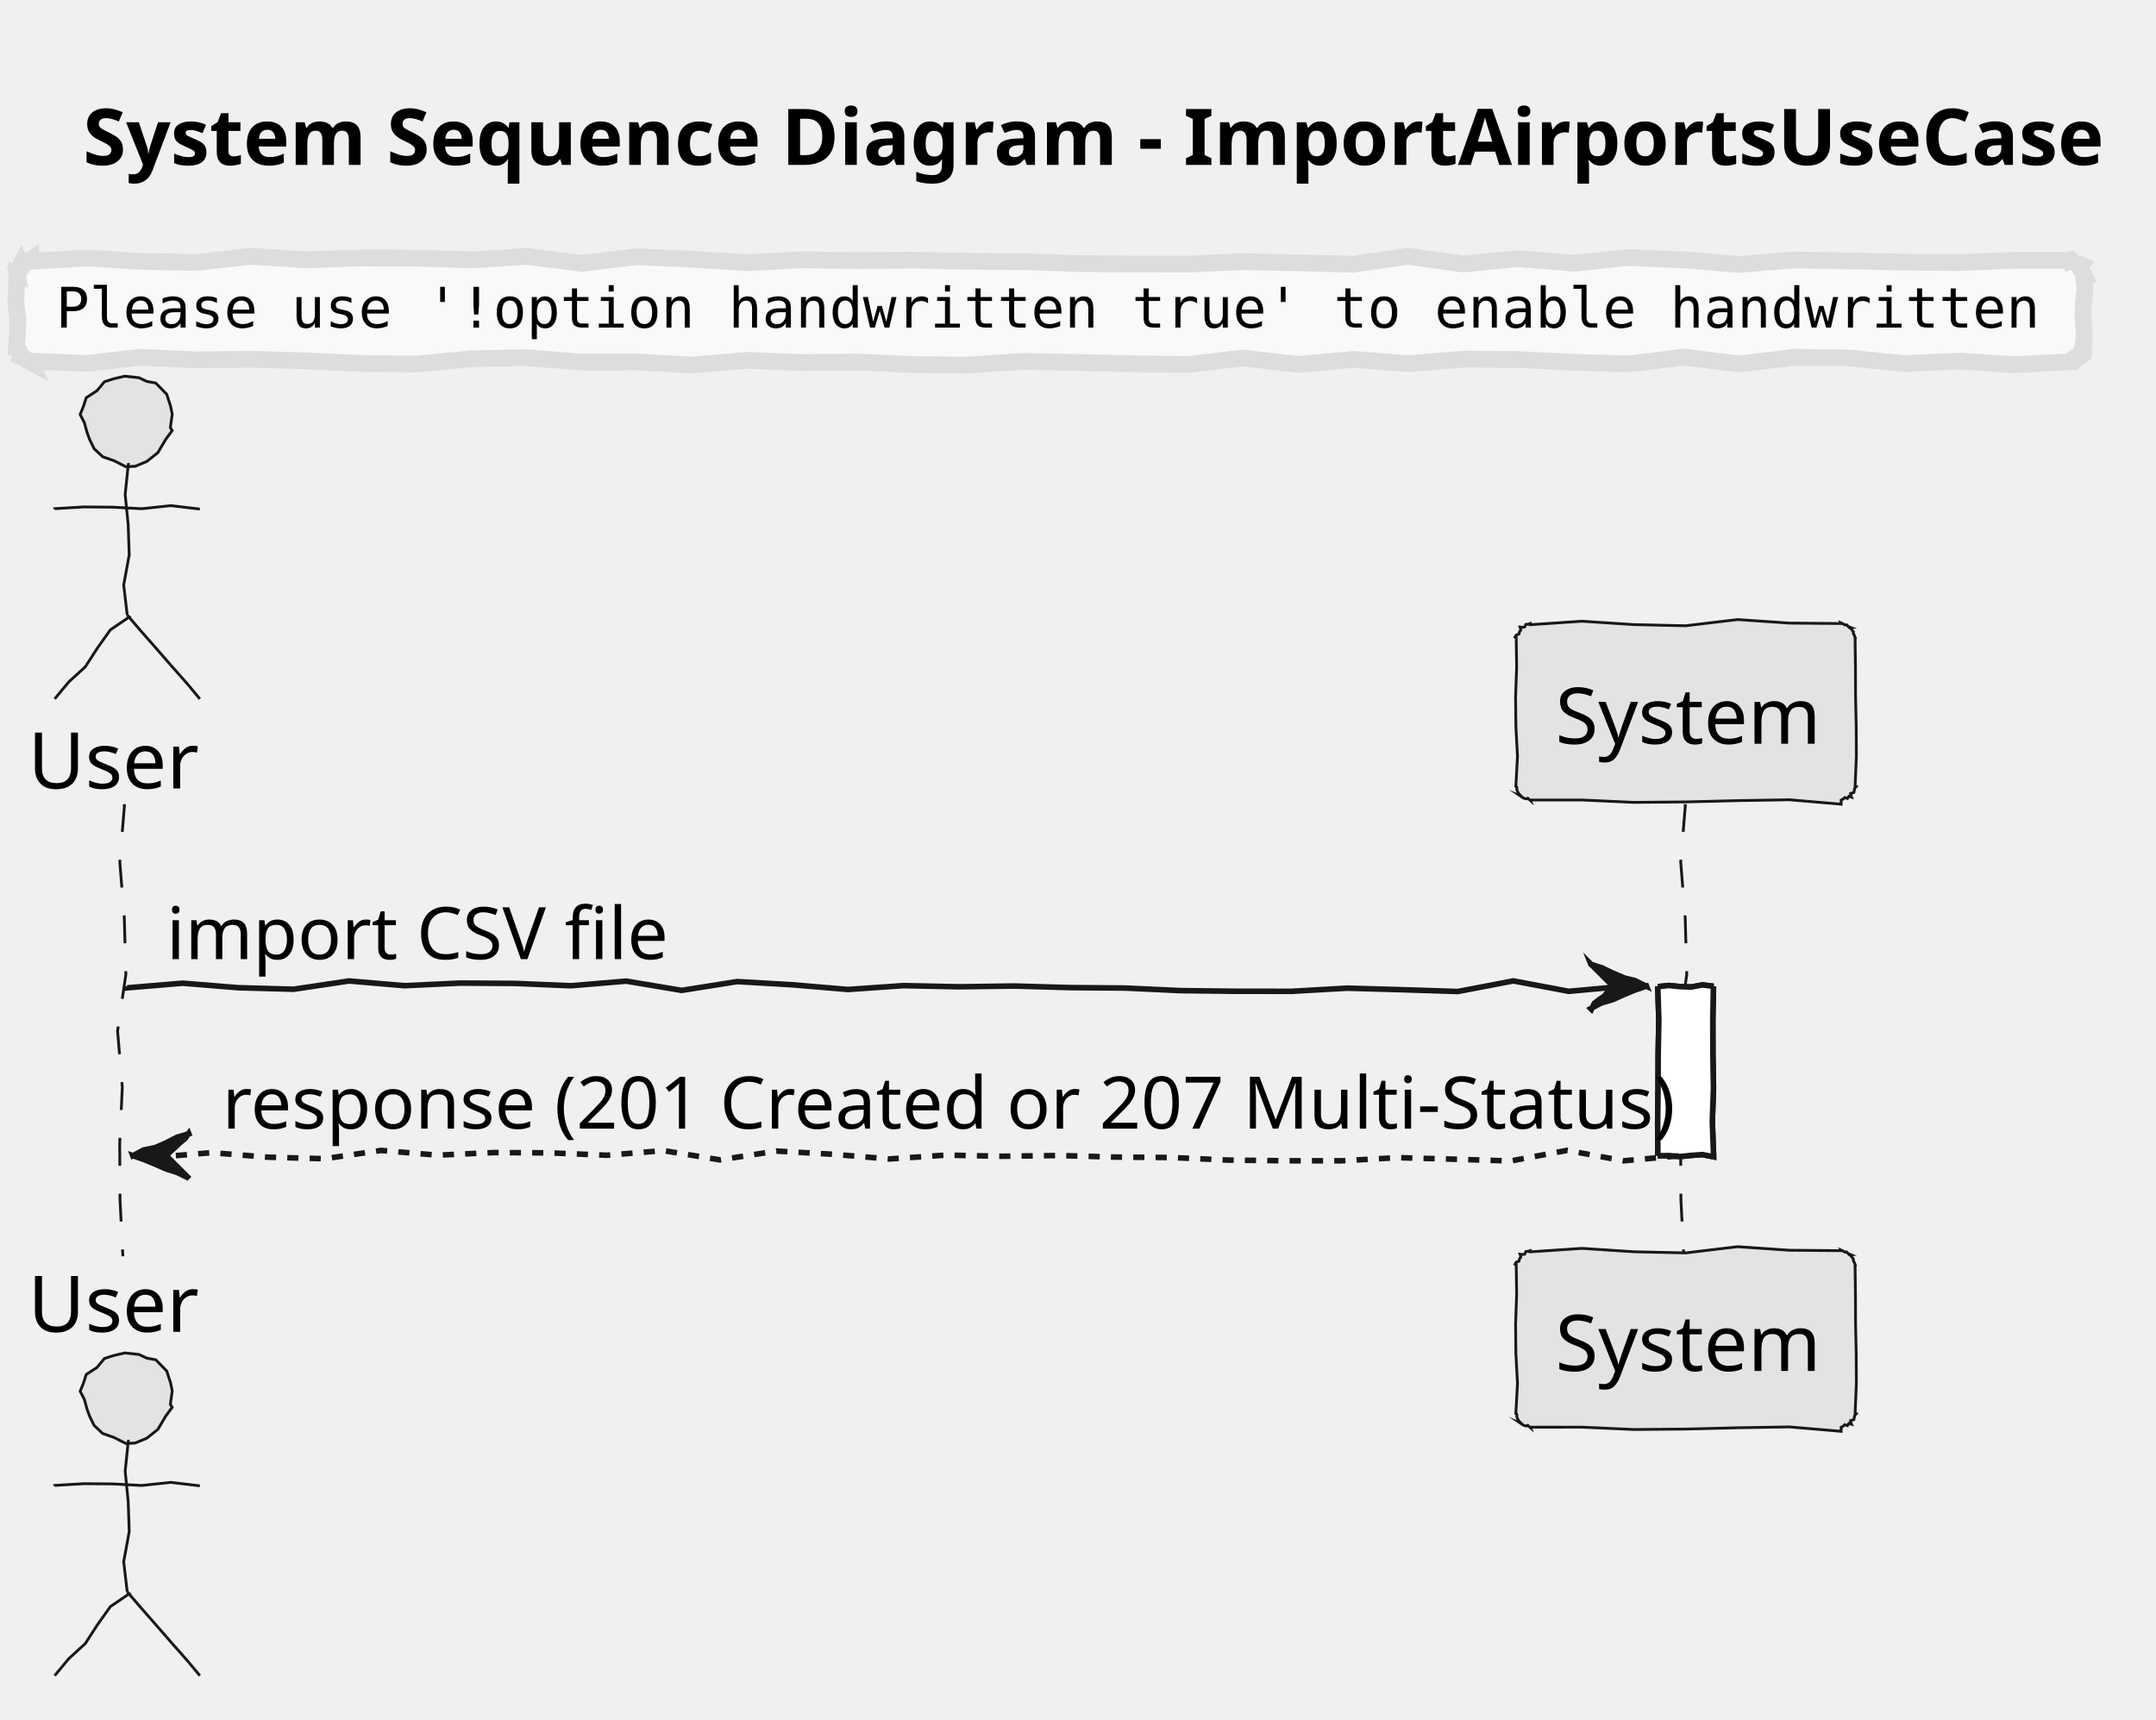
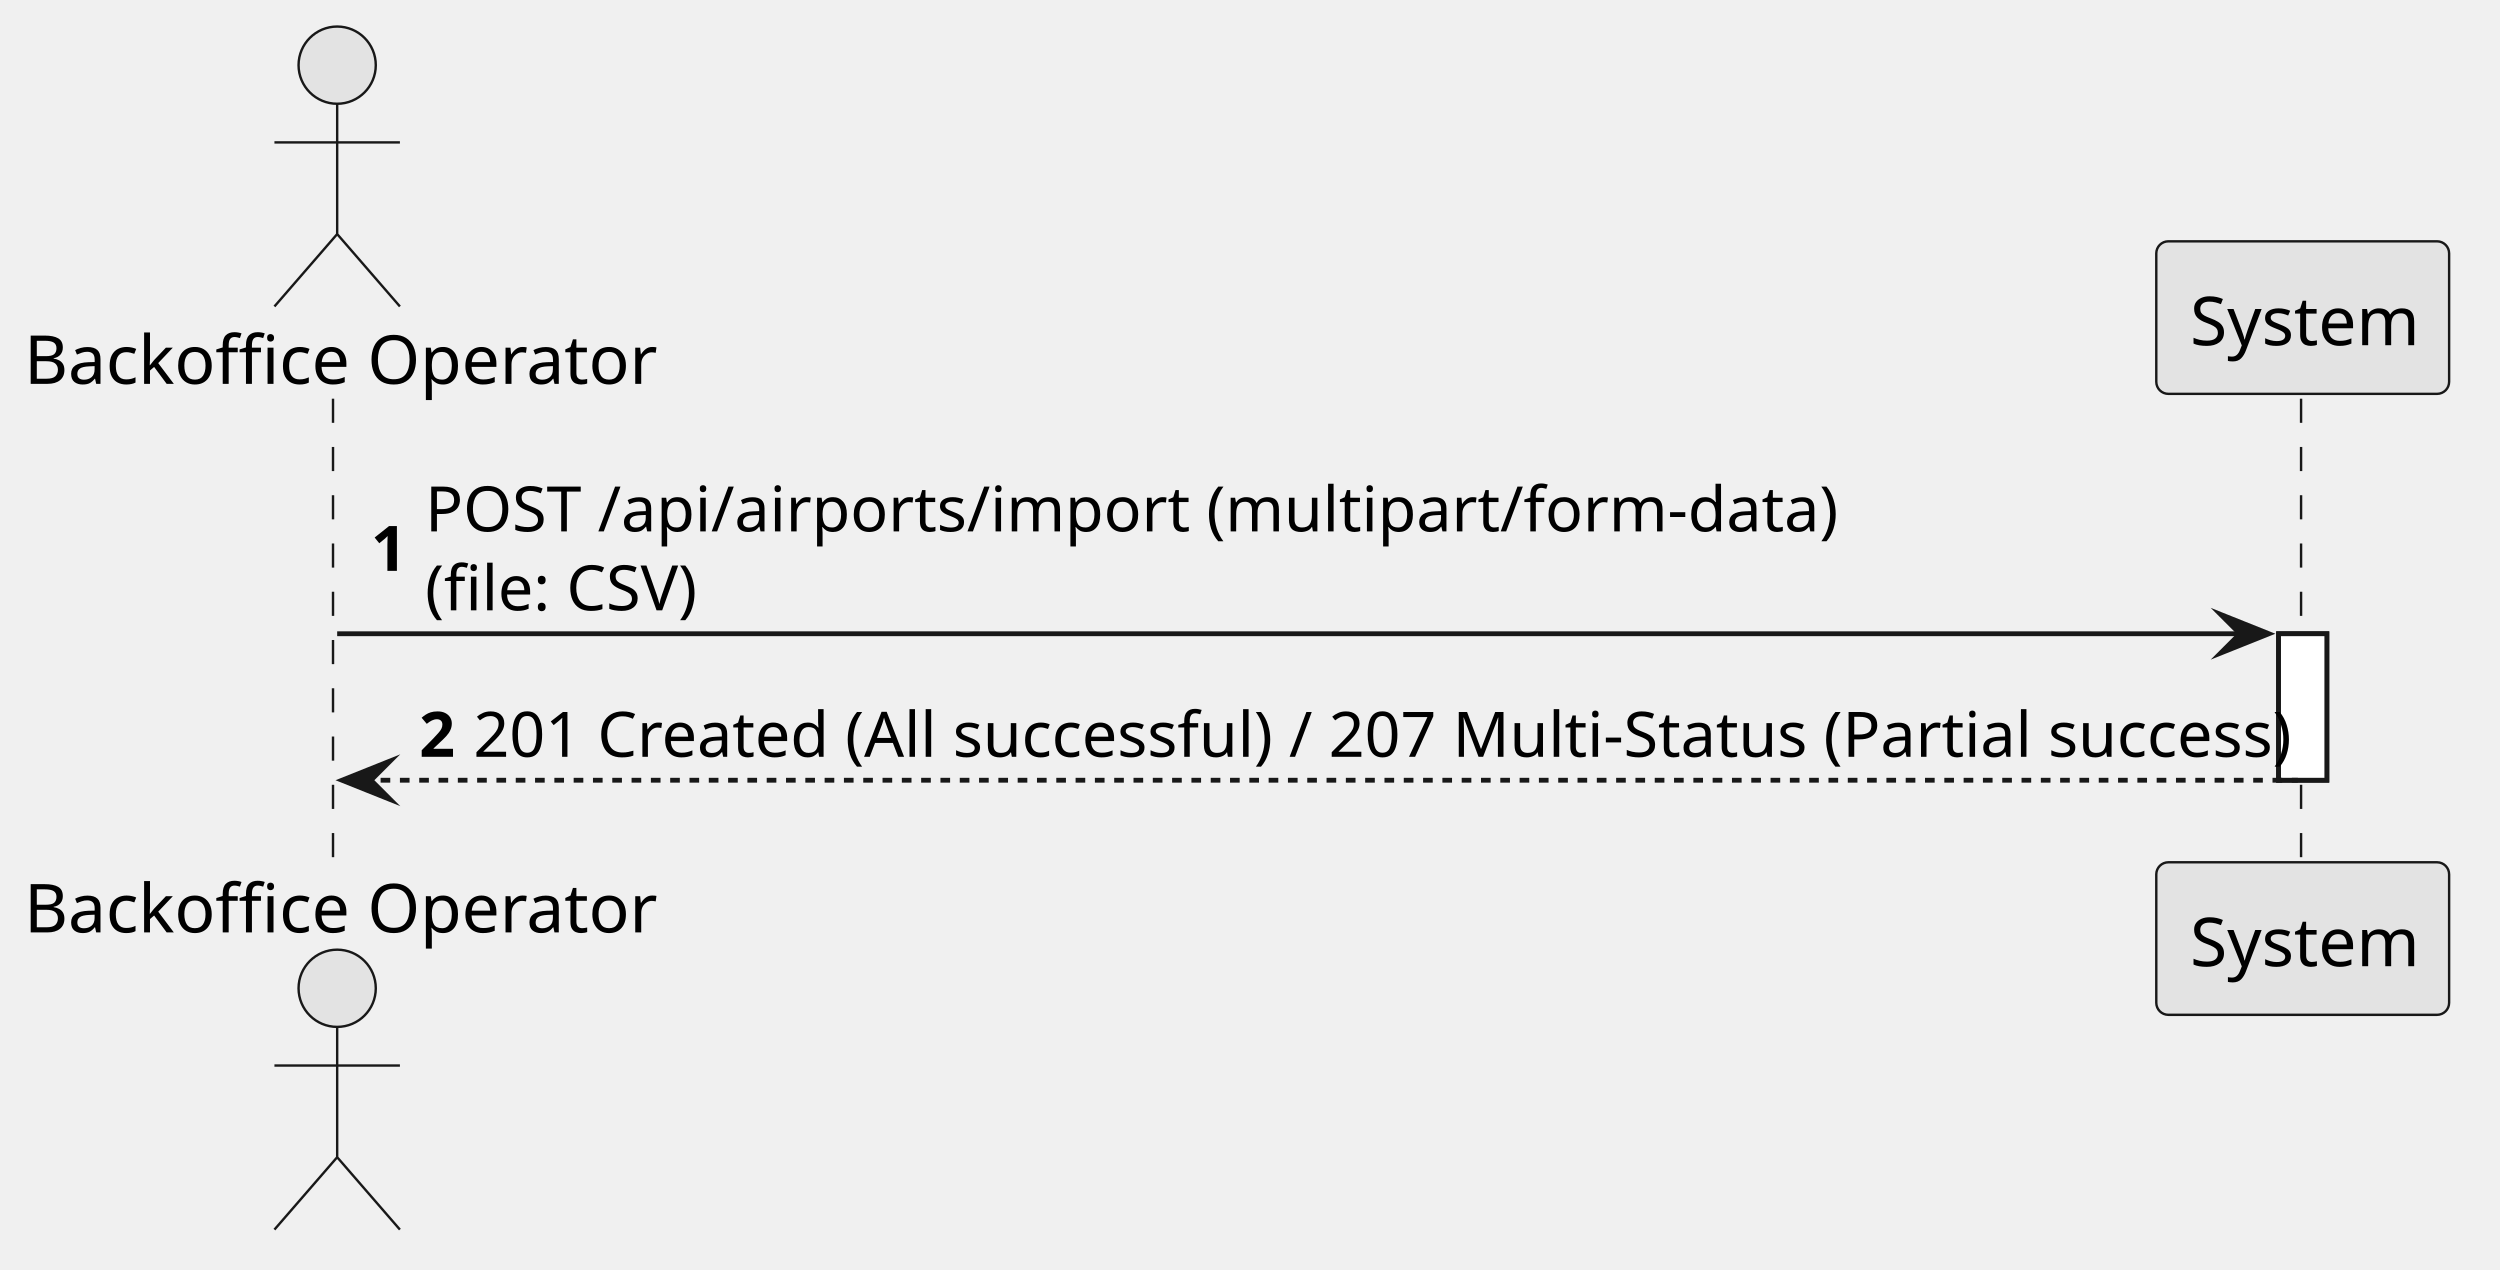
- <svg xmlns="http://www.w3.org/2000/svg" contentStyleType="text/css" data-diagram-type="SEQUENCE" height="308px" preserveAspectRatio="none" style="width:386px;height:308px;background:#FFFFFF;" version="1.1" viewBox="0 0 386 308" width="386px" zoomAndPan="magnify">
+ <svg xmlns="http://www.w3.org/2000/svg" contentStyleType="text/css" data-diagram-type="SEQUENCE" height="263px" preserveAspectRatio="none" style="width:518px;height:263px;background:#FFFFFF;" version="1.1" viewBox="0 0 518 263" width="518px" zoomAndPan="magnify">
  <defs />
  <g>
-     <g class="title" data-source-line="7">
-       <text fill="#000000" font-family="FG Virgil" font-size="14" font-weight="700" lengthAdjust="spacing" textLength="349.337" x="14.861" y="29.533">System Sequence Diagram - ImportAirportsUseCase</text>
+     <g>
+       <rect fill="#FFFFFF" height="30.352" style="stroke:#181818;stroke-width:1;" width="10" x="472.12" y="131.312" />
    </g>
-     <polygon fill="#F9F9F9" points="5.5,46.609,5.5,46.82,15.366,46.195,25.233,46.803,35.099,47.009,44.966,45.896,54.832,46.532,64.699,46.183,74.565,46.226,84.432,46.541,94.298,45.918,104.165,47.163,114.031,45.979,123.897,46.412,133.764,47.041,143.63,46.524,153.497,46.678,163.363,46.577,173.23,46.788,183.096,46.849,192.963,47.195,202.829,47.28,212.695,47.289,222.562,46.864,232.428,47.073,242.295,47.312,252.161,45.888,262.028,47.288,271.894,46.313,281.761,47.143,291.627,46.114,301.493,46.541,311.36,47.351,321.226,46.561,331.093,46.715,340.959,46.948,350.826,47.026,360.692,46.605,370.559,46.609,370.595,46.698,370.839,46.58,371.302,46.99,371.689,47.218,372.029,47.332,372.326,47.342,372.515,47.42,372.324,47.633,372.418,47.965,372.574,48.323,372.894,48.748,373.059,49.109,372.993,49.109,373.286,51.721,373,54.332,372.944,56.943,373.135,59.555,373.059,62.166,372.853,62.081,372.752,62.453,372.966,62.956,372.753,63.282,372.699,63.674,372.326,63.934,372.285,63.835,372.014,64.178,371.695,64.409,371.205,64.228,370.9,64.49,370.559,64.666,370.559,64.792,360.692,65.318,350.826,64.662,340.959,65.129,331.093,64.112,321.226,63.989,311.36,65.17,301.493,63.949,291.627,65.175,281.761,64.873,271.894,64.398,262.028,64.312,252.161,65.125,242.295,64.367,232.428,65.258,222.562,64.113,212.695,65.283,202.829,65.15,192.963,64.911,183.096,64.713,173.23,65.393,163.363,65.28,153.497,64.835,143.63,64.934,133.764,64.536,123.897,65.382,114.031,64.821,104.165,64.839,94.298,64.058,84.432,64.261,74.565,65.197,64.699,65.096,54.832,64.623,44.966,64.344,35.099,64.447,25.233,63.98,15.366,65.081,5.5,64.666,5.594,64.894,5.214,64.682,4.881,64.587,4.422,64.185,4.097,64.107,3.732,63.934,3.613,63.884,3.673,63.617,3.515,63.258,3.463,62.944,3.076,62.49,3,62.166,2.955,62.166,3.148,59.555,3.189,56.943,2.829,54.332,2.935,51.721,3,49.109,3.046,49.128,2.958,48.678,3.402,48.447,3.519,48.082,3.555,47.682,3.732,47.342,3.75,47.385,4.179,47.42,4.399,46.952,4.833,46.999,5.183,46.844,5.5,46.609" style="stroke:#DDDDDD;stroke-width:3;stroke-linejoin:miter;stroke-miterlimit:10;" />
-     <text fill="#000000" font-family="monospace" font-size="10" lengthAdjust="spacing" textLength="354.058" x="10" y="58.666">Please use '!option handwritten true' to enable handwritten</text>
-     <g>
-       <polygon fill="#FFFFFF" points="296.794,176.627,296.794,176.697,298.794,176.489,300.794,176.691,302.794,176.76,304.794,176.389,306.794,176.627,306.769,176.627,306.652,182.697,306.667,188.768,306.772,194.838,306.564,200.908,306.794,206.978,306.794,207.163,304.794,206.768,302.794,206.913,300.794,207.123,298.794,206.95,296.794,206.978,296.817,206.978,296.784,200.908,296.854,194.838,296.874,188.768,296.99,182.697,296.794,176.627" style="stroke:#181818;stroke-width:1;stroke-linejoin:miter;stroke-miterlimit:10;" />
-     </g>
-     <g class="participant-lifeline" data-entity-uid="part1" data-qualified-name="user" data-source-line="9" id="part1-lifeline">
+     <g class="participant-lifeline" data-entity-uid="part1" data-qualified-name="Actor" data-source-line="6" id="part1-lifeline">
      <g>
-         <polygon fill="#000000" fill-opacity="0" points="18.779,144.275,18.779,144.345,20.379,144.137,21.979,144.34,23.579,144.409,25.179,144.038,26.779,144.275,26.702,144.275,26.353,154.363,26.396,164.451,26.711,174.539,26.088,184.627,27.333,194.715,26.149,204.803,26.581,214.891,26.779,224.978,26.779,225.123,25.179,224.95,23.579,225.001,21.979,224.968,20.379,225.038,18.779,224.978,19.018,224.978,19.365,214.891,19.45,204.803,19.459,194.715,19.034,184.627,19.243,174.539,19.482,164.451,18.058,154.363,18.779,144.275" />
-         <path d="M22,144.275 L22.28,144.275 L21.448,154.363 L22.258,164.451 L22.533,174.539 L21.049,184.627 L21.896,194.715 L21.431,204.803 L21.489,214.891 L22,224.978" fill="none" style="stroke:#181818;stroke-width:0.5;stroke-dasharray:5,5;" />
+         <rect fill="#000000" fill-opacity="0" height="97.055" width="8" x="65.862" y="82.609" />
+         <line style="stroke:#181818;stroke-width:0.5;stroke-dasharray:5,5;" x1="69" x2="69" y1="82.609" y2="179.664" />
      </g>
    </g>
-     <g class="participant-lifeline" data-entity-uid="part2" data-qualified-name="sys" data-source-line="10" id="part2-lifeline">
+     <g class="participant-lifeline" data-entity-uid="part2" data-qualified-name="Sys" data-source-line="7" id="part2-lifeline">
      <g>
-         <polygon fill="#000000" fill-opacity="0" points="297.794,144.275,297.794,144.345,299.394,144.137,300.994,144.34,302.594,144.409,304.194,144.038,305.794,144.275,305.717,144.275,305.368,154.363,305.411,164.451,305.726,174.539,305.103,184.627,306.348,194.715,305.164,204.803,305.597,214.891,305.794,224.978,305.794,225.123,304.194,224.95,302.594,225.001,300.994,224.968,299.394,225.038,297.794,224.978,298.034,224.978,298.38,214.891,298.466,204.803,298.474,194.715,298.049,184.627,298.258,174.539,298.497,164.451,297.073,154.363,297.794,144.275" />
-         <path d="M301.457,144.275 L301.737,144.275 L300.904,154.363 L301.714,164.451 L301.989,174.539 L300.505,184.627 L301.353,194.715 L300.888,204.803 L300.945,214.891 L301.457,224.978" fill="none" style="stroke:#181818;stroke-width:0.5;stroke-dasharray:5,5;" />
+         <rect fill="#000000" fill-opacity="0" height="97.055" width="8" x="473.12" y="82.609" />
+         <line style="stroke:#181818;stroke-width:0.5;stroke-dasharray:5,5;" x1="476.782" x2="476.782" y1="82.609" y2="179.664" />
      </g>
    </g>
-     <g class="participant participant-head" data-entity-uid="part1" data-qualified-name="user" data-source-line="9" id="part1-head">
-       <text fill="#000000" font-family="FG Virgil" font-size="14" lengthAdjust="spacing" textLength="29.559" x="5" y="141.199">User</text>
-       <polygon fill="#E3E3E3" points="30.823,77.112,29.651,78.714,28.264,81.061,26.28,82.643,24.196,83.507,22.534,83.583,20.397,82.501,18.382,81.794,16.852,80.36,16.049,78.717,15.573,77.409,15.107,75.701,14.35,74.231,14.932,72.796,15.441,71.224,17.353,69.98,18.698,68.367,20.364,67.831,22.343,67.37,24.881,67.644,26.272,68.299,27.888,68.597,29.854,70.61,30.539,72.736,30.836,74.187,30.499,76.577" style="stroke:#181818;stroke-width:0.5;stroke-linejoin:miter;stroke-miterlimit:10;" />
-       <path d="M22.779,83.166 L22.966,83.166 L22.411,88.566 L22.951,93.966 L23.135,99.366 L22.145,104.766 L22.779,110.166 M9.779,91.166 L9.779,91.097 L14.979,90.787 L20.179,90.825 L25.379,91.105 L30.579,90.552 L35.779,91.166 M22.779,110.166 L23.151,110.488 L19.756,112.799 L17.447,116.051 L15.269,119.418 L12.322,122.116 L9.779,125.166 M22.779,110.166 L22.825,110.206 L25.358,113.147 L28.099,116.27 L30.74,119.305 L33.573,122.507 L35.779,125.166" fill="none" style="stroke:#181818;stroke-width:0.5;" />
+     <g class="participant participant-head" data-entity-uid="part1" data-qualified-name="Actor" data-source-line="6" id="part1-head">
+       <text fill="#000000" font-family="sans-serif" font-size="14" lengthAdjust="spacing" textLength="123.724" x="5" y="79.533">Backoffice Operator</text>
+       <ellipse cx="69.862" cy="13.5" fill="#E3E3E3" rx="8" ry="8" style="stroke:#181818;stroke-width:0.5;" />
+       <path d="M69.862,21.5 L69.862,48.5 M56.862,29.5 L82.862,29.5 M69.862,48.5 L56.862,63.5 M69.862,48.5 L82.862,63.5" fill="none" style="stroke:#181818;stroke-width:0.5;" />
    </g>
-     <g class="participant participant-tail" data-entity-uid="part1" data-qualified-name="user" data-source-line="9" id="part1-tail">
-       <text fill="#000000" font-family="FG Virgil" font-size="14" lengthAdjust="spacing" textLength="29.559" x="5" y="238.512">User</text>
-       <polygon fill="#E3E3E3" points="30.823,252.034,29.651,253.636,28.264,255.983,26.28,257.565,24.196,258.429,22.534,258.505,20.397,257.423,18.382,256.716,16.852,255.281,16.049,253.639,15.573,252.331,15.107,250.623,14.35,249.153,14.932,247.718,15.441,246.145,17.353,244.902,18.698,243.289,20.364,242.753,22.343,242.292,24.881,242.566,26.272,243.221,27.888,243.519,29.854,245.532,30.539,247.658,30.836,249.108,30.499,251.499" style="stroke:#181818;stroke-width:0.5;stroke-linejoin:miter;stroke-miterlimit:10;" />
-       <path d="M22.779,258.088 L22.966,258.088 L22.411,263.488 L22.951,268.888 L23.135,274.288 L22.145,279.688 L22.779,285.088 M9.779,266.088 L9.779,266.019 L14.979,265.709 L20.179,265.747 L25.379,266.027 L30.579,265.473 L35.779,266.088 M22.779,285.088 L23.151,285.41 L19.756,287.721 L17.447,290.973 L15.269,294.339 L12.322,297.038 L9.779,300.088 M22.779,285.088 L22.825,285.128 L25.358,288.069 L28.099,291.192 L30.74,294.227 L33.573,297.429 L35.779,300.088" fill="none" style="stroke:#181818;stroke-width:0.5;" />
+     <g class="participant participant-tail" data-entity-uid="part1" data-qualified-name="Actor" data-source-line="6" id="part1-tail">
+       <text fill="#000000" font-family="sans-serif" font-size="14" lengthAdjust="spacing" textLength="123.724" x="5" y="193.197">Backoffice Operator</text>
+       <ellipse cx="69.862" cy="204.773" fill="#E3E3E3" rx="8" ry="8" style="stroke:#181818;stroke-width:0.5;" />
+       <path d="M69.862,212.773 L69.862,239.773 M56.862,220.773 L82.862,220.773 M69.862,239.773 L56.862,254.773 M69.862,239.773 L82.862,254.773" fill="none" style="stroke:#181818;stroke-width:0.5;" />
    </g>
-     <g class="participant participant-head" data-entity-uid="part2" data-qualified-name="sys" data-source-line="10" id="part2-head">
-       <polygon fill="#E3E3E3" points="273.957,111.666,273.957,111.876,283.236,111.252,292.515,111.859,301.794,112.066,311.074,110.953,320.353,111.588,329.632,111.666,329.578,111.535,329.937,111.694,330.331,111.938,330.605,111.892,331.117,112.422,331.4,112.398,331.206,112.318,331.486,112.727,331.826,113.16,331.813,113.448,332.007,113.821,332.132,114.166,332.122,114.166,332.192,119.488,332.212,124.81,332.328,130.132,332.356,135.453,332.132,140.775,332.341,140.862,332.064,141.161,331.982,141.542,331.909,141.926,331.324,142.098,331.4,142.543,331.487,142.752,331.009,142.598,330.761,143,330.276,142.83,329.977,143.108,329.632,143.275,329.632,144.017,320.353,143.227,311.074,143.381,301.794,143.614,292.515,143.692,283.236,143.272,273.957,143.275,273.993,143.364,273.53,142.953,273.286,143.07,272.966,143.005,272.599,142.827,272.189,142.543,272.378,142.621,271.894,142.128,271.695,141.753,271.558,141.403,271.585,141.121,271.457,140.775,271.391,140.775,271.684,135.453,271.398,130.132,271.342,124.81,271.533,119.488,271.457,114.166,271.251,114.081,271.443,113.746,271.949,113.542,272.03,113.161,272.269,112.846,272.189,112.398,272.148,112.299,272.583,112.35,272.971,112.287,273.189,111.813,273.591,111.783,273.957,111.666" style="stroke:#181818;stroke-width:0.5;stroke-linejoin:miter;stroke-miterlimit:10;" />
-       <text fill="#000000" font-family="FG Virgil" font-size="14" lengthAdjust="spacing" textLength="46.676" x="278.457" y="133.199">System</text>
+     <g class="participant participant-head" data-entity-uid="part2" data-qualified-name="Sys" data-source-line="7" id="part2-head">
+       <rect fill="#E3E3E3" height="31.609" rx="2.5" ry="2.5" style="stroke:#181818;stroke-width:0.5;" width="60.676" x="446.782" y="50" />
+       <text fill="#000000" font-family="sans-serif" font-size="14" lengthAdjust="spacing" textLength="46.676" x="453.782" y="71.533">System</text>
    </g>
-     <g class="participant participant-tail" data-entity-uid="part2" data-qualified-name="sys" data-source-line="10" id="part2-tail">
-       <polygon fill="#E3E3E3" points="273.957,223.978,273.957,224.189,283.236,223.564,292.515,224.172,301.794,224.378,311.074,223.265,320.353,223.901,329.632,223.978,329.578,223.847,329.937,224.007,330.331,224.25,330.605,224.205,331.117,224.735,331.4,224.711,331.206,224.63,331.486,225.039,331.826,225.473,331.813,225.761,332.007,226.134,332.132,226.478,332.122,226.478,332.192,231.8,332.212,237.122,332.328,242.444,332.356,247.766,332.132,253.088,332.341,253.174,332.064,253.474,331.982,253.854,331.909,254.238,331.324,254.41,331.4,254.856,331.487,255.065,331.009,254.911,330.761,255.313,330.276,255.143,329.977,255.42,329.632,255.588,329.632,256.329,320.353,255.539,311.074,255.693,301.794,255.927,292.515,256.004,283.236,255.584,273.957,255.588,273.993,255.676,273.53,255.265,273.286,255.383,272.966,255.317,272.599,255.139,272.189,254.856,272.378,254.934,271.894,254.44,271.695,254.065,271.558,253.716,271.585,253.434,271.457,253.088,271.391,253.088,271.684,247.766,271.398,242.444,271.342,237.122,271.533,231.8,271.457,226.478,271.251,226.393,271.443,226.059,271.949,225.854,272.03,225.473,272.269,225.158,272.189,224.711,272.148,224.612,272.583,224.663,272.971,224.6,273.189,224.126,273.591,224.095,273.957,223.978" style="stroke:#181818;stroke-width:0.5;stroke-linejoin:miter;stroke-miterlimit:10;" />
-       <text fill="#000000" font-family="FG Virgil" font-size="14" lengthAdjust="spacing" textLength="46.676" x="278.457" y="245.512">System</text>
+     <g class="participant participant-tail" data-entity-uid="part2" data-qualified-name="Sys" data-source-line="7" id="part2-tail">
+       <rect fill="#E3E3E3" height="31.609" rx="2.5" ry="2.5" style="stroke:#181818;stroke-width:0.5;" width="60.676" x="446.782" y="178.664" />
+       <text fill="#000000" font-family="sans-serif" font-size="14" lengthAdjust="spacing" textLength="46.676" x="453.782" y="200.197">System</text>
    </g>
    <g>
-       <polygon fill="#FFFFFF" points="296.794,176.627,296.794,176.697,298.794,176.489,300.794,176.691,302.794,176.76,304.794,176.389,306.794,176.627,306.769,176.627,306.652,182.697,306.667,188.768,306.772,194.838,306.564,200.908,306.794,206.978,306.794,207.163,304.794,206.768,302.794,206.913,300.794,207.123,298.794,206.95,296.794,206.978,296.817,206.978,296.784,200.908,296.854,194.838,296.874,188.768,296.99,182.697,296.794,176.627" style="stroke:#181818;stroke-width:1;stroke-linejoin:miter;stroke-miterlimit:10;" />
+       <rect fill="#FFFFFF" height="30.352" style="stroke:#181818;stroke-width:1;" width="10" x="472.12" y="131.312" />
    </g>
-     <g class="message" data-entity-1="part1" data-entity-2="part2" data-source-line="12" id="msg1">
-       <polygon fill="#181818" points="284.794,172.627,284.82,172.692,286.743,173.299,288.818,174.287,290.844,175.151,292.706,175.606,294.794,176.627,294.785,176.603,292.742,177.295,290.747,178.108,288.786,179.006,286.709,179.613,284.794,180.627,284.925,180.757,285.446,179.678,286.348,178.98,287.296,178.329,287.974,177.407,288.794,176.627,288.81,176.643,287.987,175.819,287.236,175.069,286.451,174.283,285.733,173.565,284.794,172.627" style="stroke:#181818;stroke-width:1;stroke-linejoin:miter;stroke-miterlimit:10;" />
-       <path d="M22.779,176.627 L22.779,176.907 L32.706,176.075 L42.632,176.885 L52.559,177.16 L62.485,175.676 L72.412,176.523 L82.338,176.058 L92.265,176.116 L102.191,176.536 L112.118,175.705 L122.044,177.365 L131.971,175.787 L141.897,176.363 L151.824,177.203 L161.75,176.513 L171.677,176.718 L181.603,176.584 L191.53,176.865 L201.456,176.946 L211.382,177.408 L221.309,177.522 L231.236,177.533 L241.162,176.966 L251.089,177.245 L261.015,177.563 L270.942,175.665 L280.868,177.532 L290.794,176.627" fill="none" style="stroke:#181818;stroke-width:1;" />
-       <text fill="#000000" font-family="FG Virgil" font-size="13" lengthAdjust="spacing" textLength="86.69" x="29.779" y="171.77">import CSV file</text>
+     <g class="message" data-entity-1="part1" data-entity-2="part2" data-source-line="9" id="msg1">
+       <polygon fill="#181818" points="460.12,127.312,470.12,131.312,460.12,135.312,464.12,131.312" style="stroke:#181818;stroke-width:1;stroke-linejoin:miter;stroke-miterlimit:10;" />
+       <line style="stroke:#181818;stroke-width:1;" x1="69.862" x2="466.12" y1="131.312" y2="131.312" />
+       <text fill="#000000" font-family="sans-serif" font-size="13" font-weight="700" lengthAdjust="spacing" textLength="7.23" x="76.862" y="118.28">1</text>
+       <text fill="#000000" font-family="sans-serif" font-size="13" lengthAdjust="spacing" textLength="268.017" x="88.092" y="110.105">POST /api/airports/import (multipart/form-data)</text>
+       <text fill="#000000" font-family="sans-serif" font-size="13" lengthAdjust="spacing" textLength="59.23" x="88.092" y="126.456">(file: CSV)</text>
    </g>
-     <g class="message" data-entity-1="part2" data-entity-2="part1" data-source-line="14" id="msg2">
-       <polygon fill="#181818" points="33.779,202.978,33.805,203.044,31.728,203.65,29.803,204.638,27.829,205.502,25.691,205.958,23.779,206.978,23.77,206.954,25.727,207.647,27.732,208.46,29.771,209.357,31.694,209.964,33.779,210.978,33.91,211.109,32.831,210.03,32.133,209.332,31.481,208.68,30.559,207.758,29.779,206.978,29.795,206.995,30.572,206.171,31.421,205.421,32.236,204.635,33.117,203.917,33.779,202.978" style="stroke:#181818;stroke-width:1;stroke-linejoin:miter;stroke-miterlimit:10;" />
-       <path d="M27.779,206.978 L27.779,207.259 L37.891,206.426 L48.003,207.236 L58.114,207.511 L68.226,206.027 L78.338,206.875 L88.449,206.41 L98.561,206.467 L108.673,206.888 L118.784,206.057 L128.896,207.717 L139.008,206.138 L149.119,206.715 L159.231,207.554 L169.343,206.864 L179.454,207.07 L189.566,206.936 L199.678,207.217 L209.789,207.297 L219.901,207.759 L230.013,207.873 L240.124,207.884 L250.236,207.318 L260.348,207.597 L270.459,207.915 L280.571,206.017 L290.683,207.883 L300.794,206.978" fill="none" style="stroke:#181818;stroke-width:1;stroke-dasharray:2,2;" />
-       <text fill="#000000" font-family="FG Virgil" font-size="13" lengthAdjust="spacing" textLength="250.015" x="39.779" y="202.122">response (201 Created or 207 Multi-Status)</text>
+     <g class="message" data-entity-1="part2" data-entity-2="part1" data-source-line="11" id="msg2">
+       <polygon fill="#181818" points="80.862,157.664,70.862,161.664,80.862,165.664,76.862,161.664" style="stroke:#181818;stroke-width:1;stroke-linejoin:miter;stroke-miterlimit:10;" />
+       <line style="stroke:#181818;stroke-width:1;stroke-dasharray:2,2;" x1="74.862" x2="476.12" y1="161.664" y2="161.664" />
+       <text fill="#000000" font-family="sans-serif" font-size="13" font-weight="700" lengthAdjust="spacing" textLength="7.23" x="86.862" y="156.808">2</text>
+       <text fill="#000000" font-family="sans-serif" font-size="13" lengthAdjust="spacing" textLength="367.028" x="98.092" y="156.808">201 Created (All successful) / 207 Multi-Status (Partial success)</text>
    </g>
  </g>
</svg>
